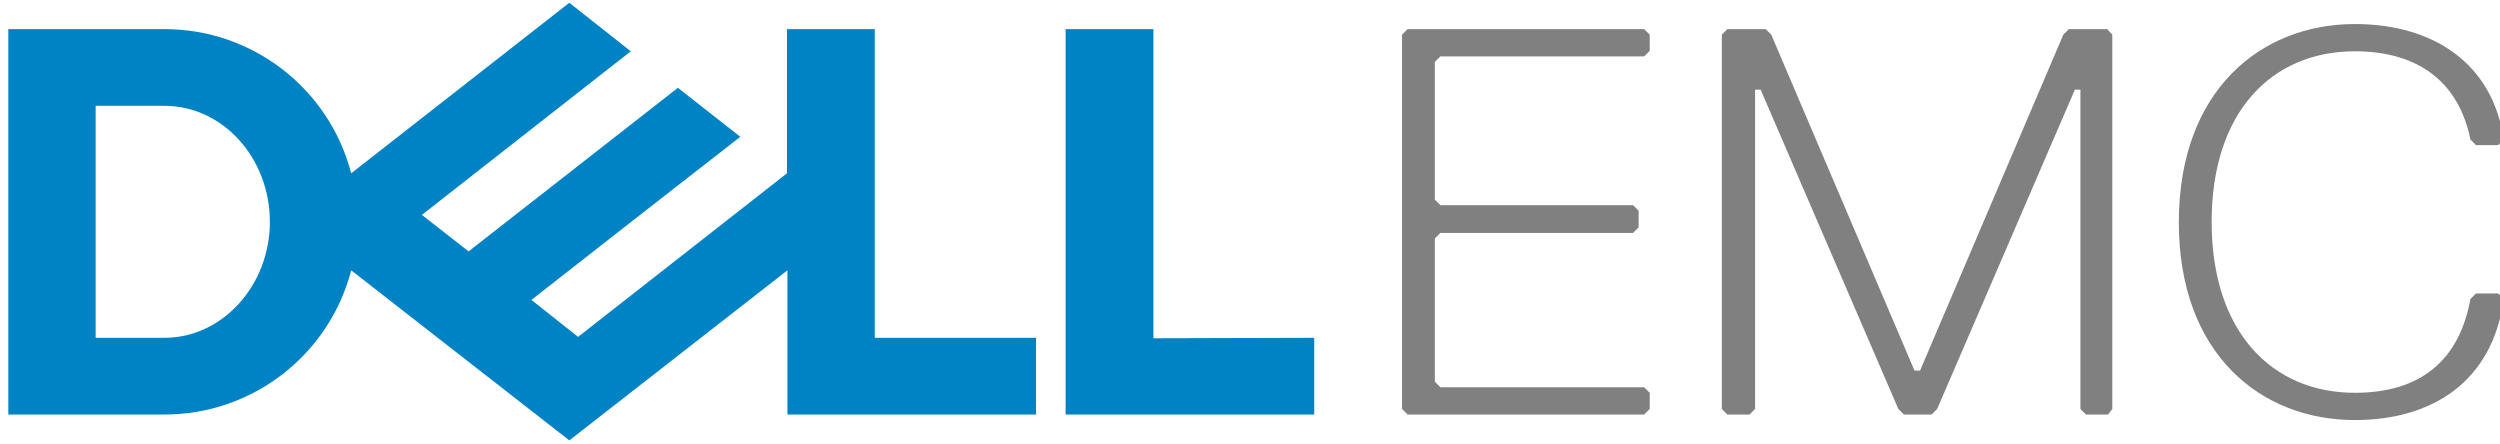
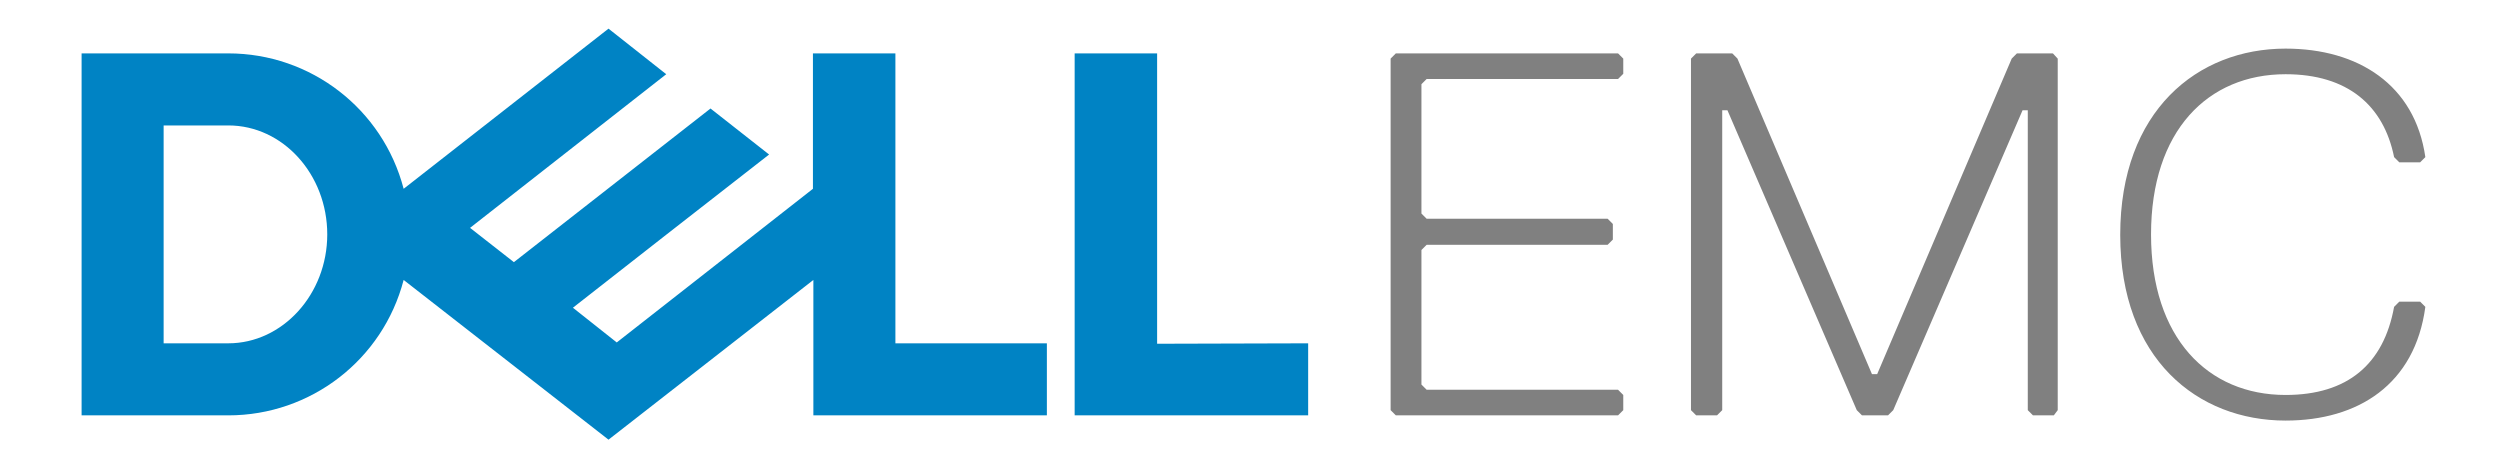
- <svg xmlns="http://www.w3.org/2000/svg" version="1.1" id="Layer_1" x="0px" y="0px" viewBox="17 6 541 96" style="enable-background:new 0 0 576 108;" xml:space="preserve">
-   <style type="text/css">
- 	.st0{fill:#808080;}
- 	.st1{fill:#0083C4;}
+ <svg xmlns="http://www.w3.org/2000/svg" version="1.1" id="Layer_1" x="0px" y="0px" viewBox="0 0 576 108" style="enable-background:new 0 0 576 108;" xml:space="preserve">
+   <style type="text/css">
+ 	.st0{fill:#808080;}
+ 	.st1{fill:#0083C4;}
</style>
  <g>
-     <path class="st0" d="M526.6,96.9c16.7,0,29.8-8.3,32.2-26.2l-1.2-1.2h-4.8l-1.2,1.2c-2.4,13.2-10.7,20.3-25,20.3    c-17.9,0-31-13.1-31-37s13.1-36.9,31-36.9c14.3,0,22.6,7.2,25,19.1l1.2,1.2h4.8l1.2-1.2c-2.4-16.7-15.5-25-32.2-25    c-20.3,0-38.1,14.3-38.1,42.9S506.3,96.9,526.6,96.9 M474.1,94.5v-81l-1.1-1.2h-8.3l-1.2,1.2l-31,72.7h-1.2l-31-72.7l-1.2-1.2h-8.3    l-1.2,1.2v81l1.2,1.2h4.8l1.2-1.2V25.4h1.2l29.8,69.1l1.2,1.2h6l1.2-1.2l29.8-69.1h1.2v69.1l1.2,1.2h4.8L474.1,94.5z M374,94.5V91    l-1.2-1.2h-44.1l-1.2-1.2v-31l1.2-1.2h41.7l1.2-1.2v-3.6l-1.2-1.2h-41.7l-1.2-1.2V19.4l1.2-1.2h44.1L374,17v-3.5l-1.2-1.2h-51.2    l-1.2,1.2v81l1.2,1.2h51.2L374,94.5z" />
-     <path class="st1" d="M301.4,79.1v16.6h-53.8V12.3h19v66.9L301.4,79.1z M247.6,12.3h19 M52.6,95.7c19,0,35.6-12.8,40.4-31.2    l47.2,36.8l47.2-36.8v31.2h53.8V79.1h-34.9V12.3h-19v31.2l-45.2,35.4L132,70.9L153.6,54l23.6-18.4L163.7,25l-45.3,35.4l-10.1-7.9    l45.2-35.4L140.2,6.6L93,43.5c-4.8-18.4-21.4-31.2-40.4-31.2H18.8v83.4L52.6,95.7z M37.7,79.1V28.9h14.9    c12.6,0,22.8,11.3,22.8,25.1S65.1,79.1,52.6,79.1H37.7z" />
+     <path class="st0" d="M526.6,96.9c16.7,0,29.8-8.3,32.2-26.2l-1.2-1.2h-4.8l-1.2,1.2c-2.4,13.2-10.7,20.3-25,20.3   c-17.9,0-31-13.1-31-37s13.1-36.9,31-36.9c14.3,0,22.6,7.2,25,19.1l1.2,1.2h4.8l1.2-1.2c-2.4-16.7-15.5-25-32.2-25   c-20.3,0-38.1,14.3-38.1,42.9S506.3,96.9,526.6,96.9 M474.1,94.5v-81l-1.1-1.2h-8.3l-1.2,1.2l-31,72.7h-1.2l-31-72.7l-1.2-1.2h-8.3   l-1.2,1.2v81l1.2,1.2h4.8l1.2-1.2V25.4h1.2l29.8,69.1l1.2,1.2h6l1.2-1.2l29.8-69.1h1.2v69.1l1.2,1.2h4.8L474.1,94.5z M374,94.5V91   l-1.2-1.2h-44.1l-1.2-1.2v-31l1.2-1.2h41.7l1.2-1.2v-3.6l-1.2-1.2h-41.7l-1.2-1.2V19.4l1.2-1.2h44.1L374,17v-3.5l-1.2-1.2h-51.2   l-1.2,1.2v81l1.2,1.2h51.2L374,94.5z" />
+     <path class="st1" d="M301.4,79.1v16.6h-53.8V12.3h19v66.9L301.4,79.1z M247.6,12.3h19 M52.6,95.7c19,0,35.6-12.8,40.4-31.2   l47.2,36.8l47.2-36.8v31.2h53.8V79.1h-34.9V12.3h-19v31.2l-45.2,35.4L132,70.9L153.6,54l23.6-18.4L163.7,25l-45.3,35.4l-10.1-7.9   l45.2-35.4L140.2,6.6L93,43.5c-4.8-18.4-21.4-31.2-40.4-31.2H18.8v83.4L52.6,95.7z M37.7,79.1V28.9h14.9   c12.6,0,22.8,11.3,22.8,25.1S65.1,79.1,52.6,79.1H37.7z" />
  </g>
</svg>
